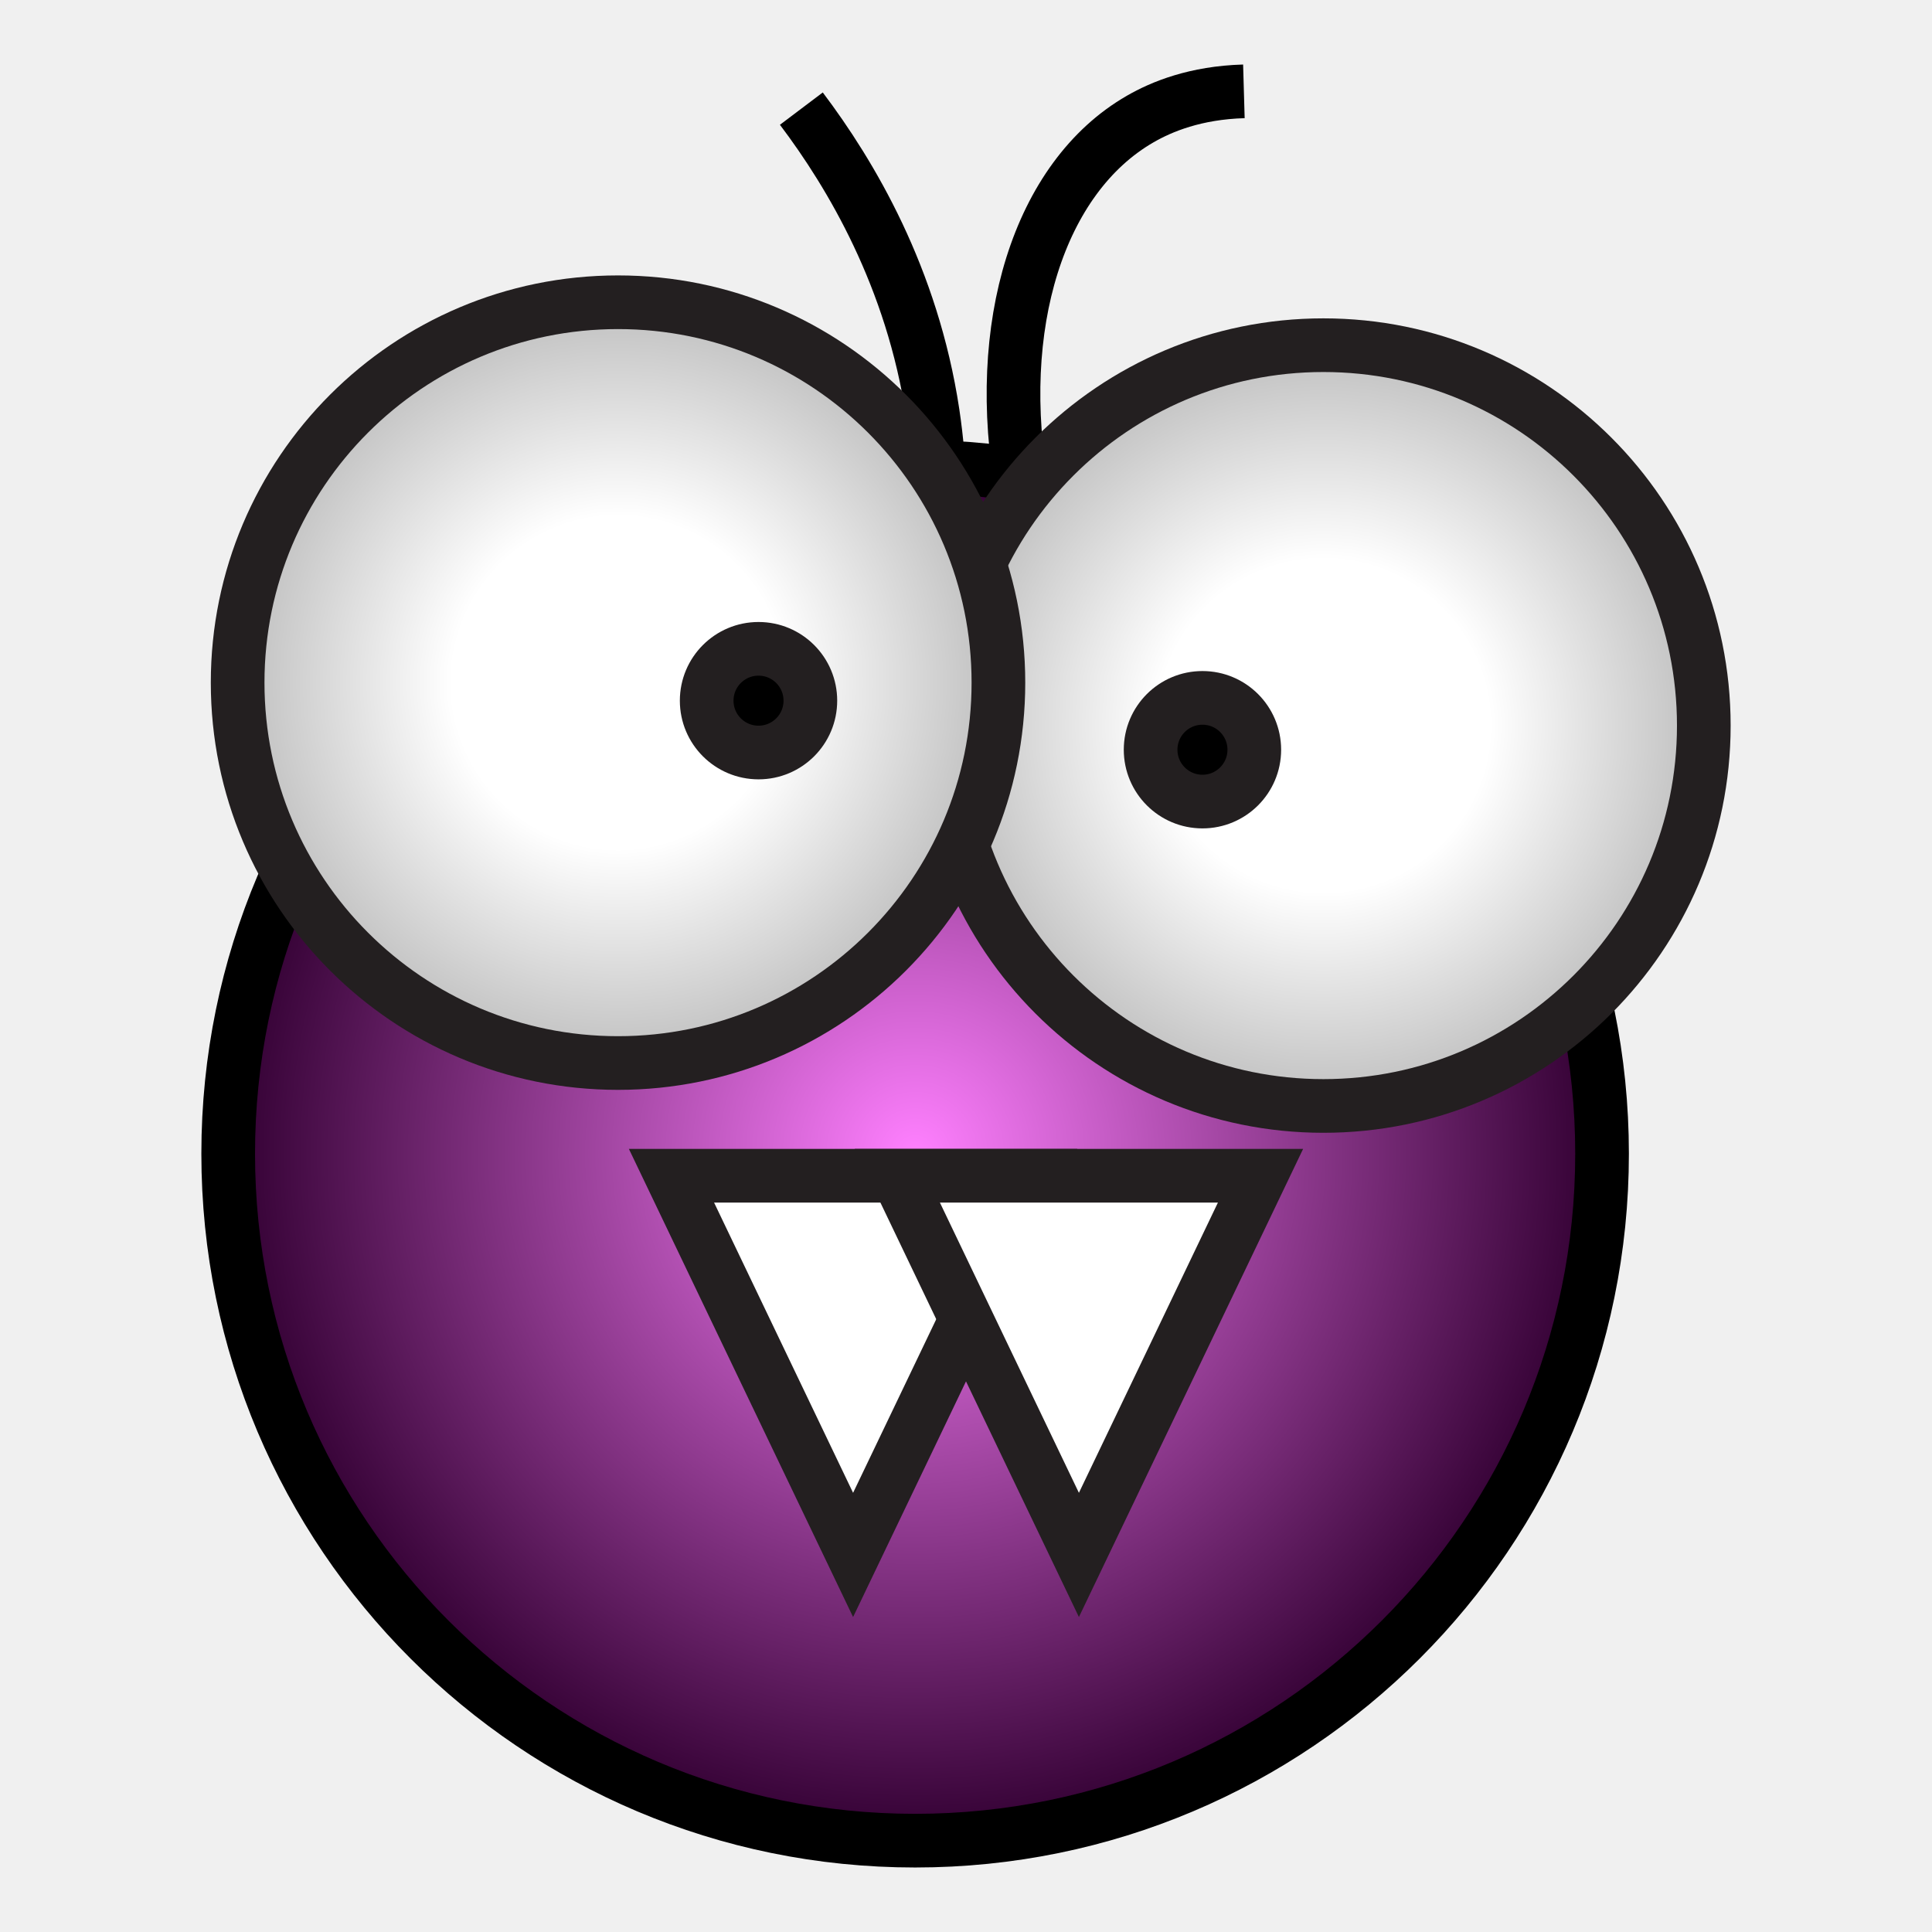
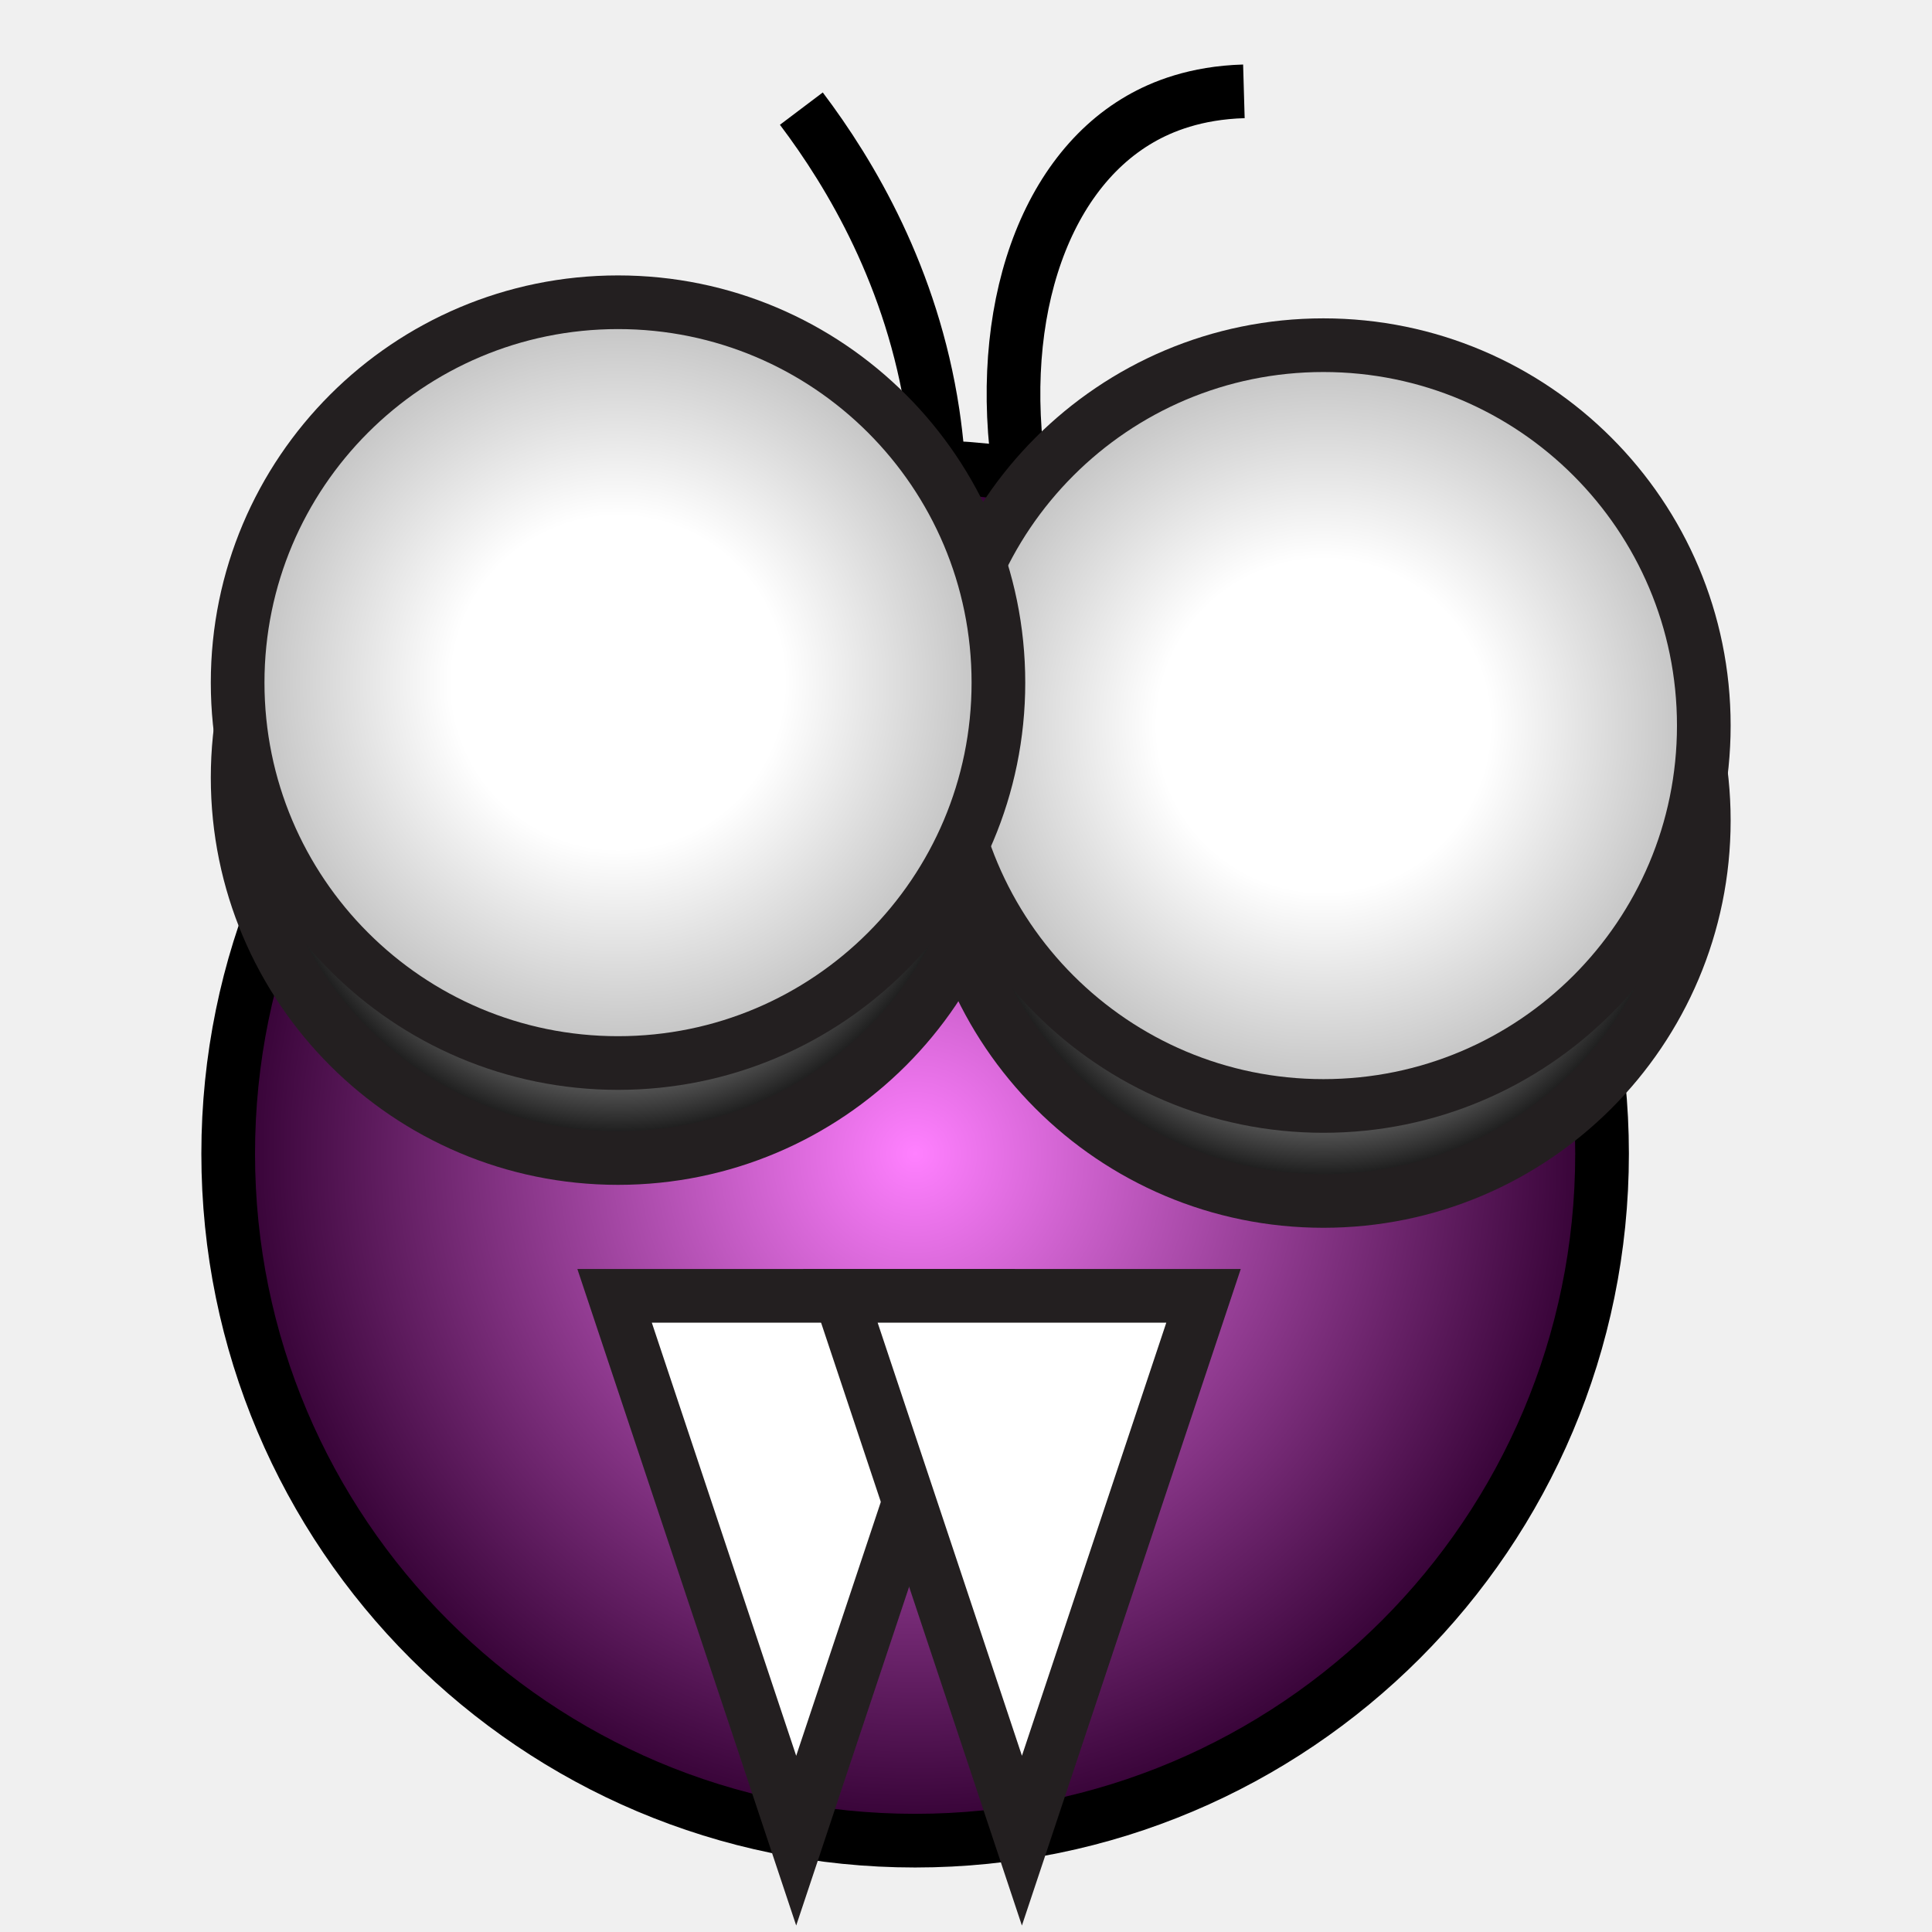
<svg xmlns="http://www.w3.org/2000/svg" version="1.1" id="Layer_1" x="0px" y="0px" viewBox="0 0 180 180" style="enable-background:new 0 0 180 180;" xml:space="preserve">
  <style type="text/css">
	.st0{fill:none;stroke:#000000;stroke-width:5;stroke-miterlimit:10;}
	.st1{fill:url(#SVGID_1_);stroke:#000000;stroke-width:5;stroke-miterlimit:10;}
- 	.st2{fill:url(#SVGID_00000064348547626020867920000014787614531312850359_);stroke:#231F20;stroke-width:5;stroke-miterlimit:10;}
- 	.st3{fill:url(#SVGID_00000067954468209516605120000007540499287776353681_);stroke:#231F20;stroke-width:5;stroke-miterlimit:10;}
- 	.st4{stroke:#231F20;stroke-width:5;stroke-miterlimit:10;}
- 	.st5{fill:#FFFFFF;stroke:#231F20;stroke-width:5;stroke-miterlimit:10;}
+ 	.st2{fill:url(#SVGID_00000148646903685928505020000008521503389501220541_);stroke:#231F20;stroke-width:5;stroke-miterlimit:10;}
+ 	.st3{fill:url(#SVGID_00000148639508905092156930000016053638132568464316_);stroke:#231F20;stroke-width:5;stroke-miterlimit:10;}
+ 	.st4{fill:url(#SVGID_00000018210535747148789990000003556012183890878380_);stroke:#231F20;stroke-width:5;stroke-miterlimit:10;}
+ 	.st5{fill:url(#SVGID_00000026873019454436988350000001769995205743274666_);stroke:#231F20;stroke-width:5;stroke-miterlimit:10;}
+ 	.st6{fill:#FFFFFF;stroke:#231F20;stroke-width:5;stroke-miterlimit:10;}
</style>
  <g>
    <path class="st0" d="M74.66,10.12c4.64,6.15,10.33,15.74,12.24,28.35c0.39,2.6,0.59,5.08,0.64,7.41" />
    <path class="st0" d="M95.28,45.88c-2.83-15.48,1.5-29.35,10.95-34.79c2.01-1.16,5.15-2.45,9.66-2.58" />
    <radialGradient id="SVGID_1_" cx="85.262" cy="107.49" r="64" gradientUnits="userSpaceOnUse">
      <stop offset="0" style="stop-color:#FF80FF" />
      <stop offset="1" style="stop-color:#320032" />
    </radialGradient>
    <circle class="st1" cx="85.26" cy="107.49" r="64" />
-     <radialGradient id="SVGID_00000087408547144072742820000018157026929340102313_" cx="123.302" cy="67.597" r="35.436" gradientUnits="userSpaceOnUse">
+     <radialGradient id="SVGID_00000037692438626691003370000015864363701457241791_" cx="123.302" cy="76.455" r="35.436" gradientUnits="userSpaceOnUse">
+       <stop offset="0.437" style="stop-color:#FFFFFF" />
+       <stop offset="1" style="stop-color:#000000" />
+     </radialGradient>
+     <circle style="fill:url(#SVGID_00000037692438626691003370000015864363701457241791_);stroke:#231F20;stroke-width:5;stroke-miterlimit:10;" cx="123.3" cy="76.45" r="35.44" />
+     <radialGradient id="SVGID_00000066476337017077758300000005821335043606410939_" cx="57.584" cy="72.455" r="35.436" gradientUnits="userSpaceOnUse">
+       <stop offset="0.437" style="stop-color:#FFFFFF" />
+       <stop offset="1" style="stop-color:#000000" />
+     </radialGradient>
+     <circle style="fill:url(#SVGID_00000066476337017077758300000005821335043606410939_);stroke:#231F20;stroke-width:5;stroke-miterlimit:10;" cx="57.58" cy="72.45" r="35.44" />
+     <radialGradient id="SVGID_00000161594664853801925930000013611953406086099602_" cx="123.302" cy="67.597" r="35.436" gradientUnits="userSpaceOnUse">
      <stop offset="0.437" style="stop-color:#FFFFFF" />
      <stop offset="1" style="stop-color:#BFBFBF" />
    </radialGradient>
-     <circle style="fill:url(#SVGID_00000087408547144072742820000018157026929340102313_);stroke:#231F20;stroke-width:5;stroke-miterlimit:10;" cx="123.3" cy="67.6" r="35.44" />
-     <radialGradient id="SVGID_00000070809829535587366100000004954544399147028645_" cx="57.584" cy="63.597" r="35.436" gradientUnits="userSpaceOnUse">
+     <circle style="fill:url(#SVGID_00000161594664853801925930000013611953406086099602_);stroke:#231F20;stroke-width:5;stroke-miterlimit:10;" cx="123.3" cy="67.6" r="35.44" />
+     <radialGradient id="SVGID_00000172412989241798853710000002390205037022222783_" cx="57.584" cy="63.597" r="35.436" gradientUnits="userSpaceOnUse">
      <stop offset="0.437" style="stop-color:#FFFFFF" />
      <stop offset="1" style="stop-color:#BFBFBF" />
    </radialGradient>
-     <circle style="fill:url(#SVGID_00000070809829535587366100000004954544399147028645_);stroke:#231F20;stroke-width:5;stroke-miterlimit:10;" cx="57.58" cy="63.6" r="35.44" />
-     <circle class="st4" cx="70.67" cy="65.28" r="4.83" />
-     <circle class="st4" cx="112.03" cy="69.85" r="4.83" />
-     <polygon class="st5" points="79.48,109.54 96.4,109.54 87.94,127.21 79.48,144.87 71.02,127.21 62.56,109.54  " />
-     <polygon class="st5" points="100.52,109.54 117.44,109.54 108.98,127.21 100.52,144.87 92.06,127.21 83.6,109.54  " />
+     <circle style="fill:url(#SVGID_00000172412989241798853710000002390205037022222783_);stroke:#231F20;stroke-width:5;stroke-miterlimit:10;" cx="57.58" cy="63.6" r="35.44" />
+     <polygon class="st6" points="74.18,120.73 91.1,120.73 82.64,146.11 74.18,171.49 65.72,146.11 57.26,120.73  " />
+     <polygon class="st6" points="95.21,120.73 112.13,120.73 103.67,146.11 95.21,171.49 86.76,146.11 78.3,120.73  " />
  </g>
</svg>
